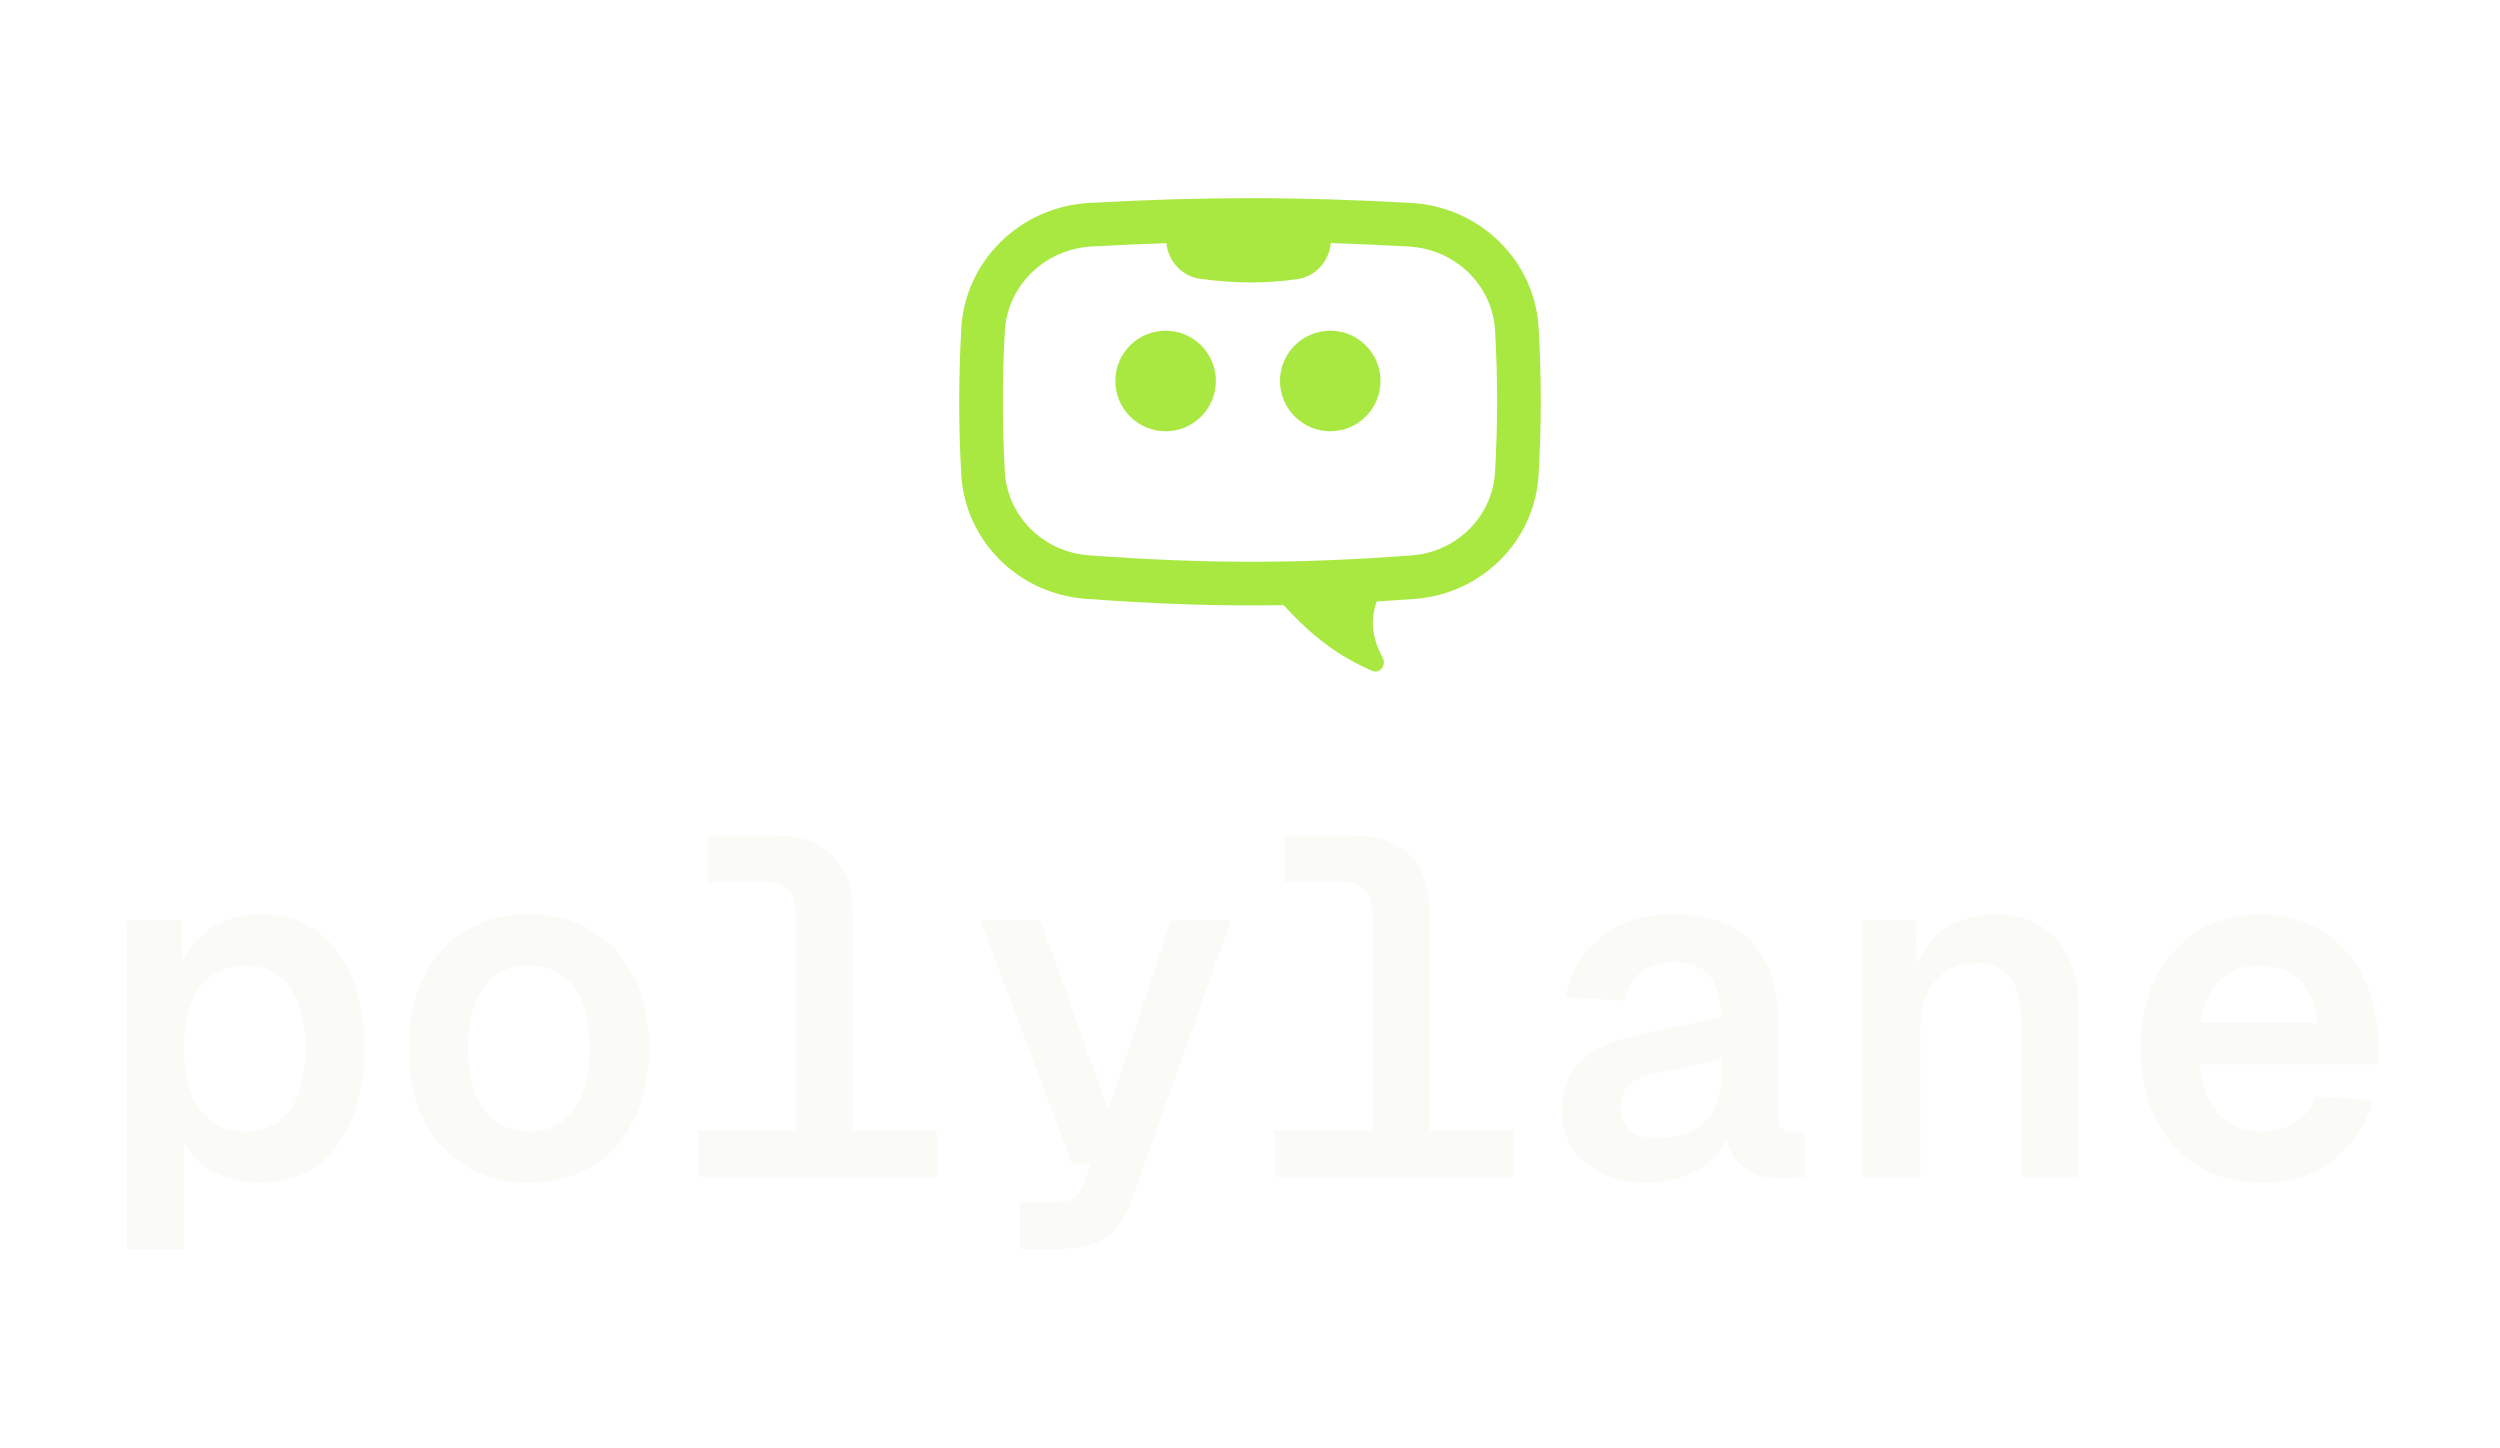
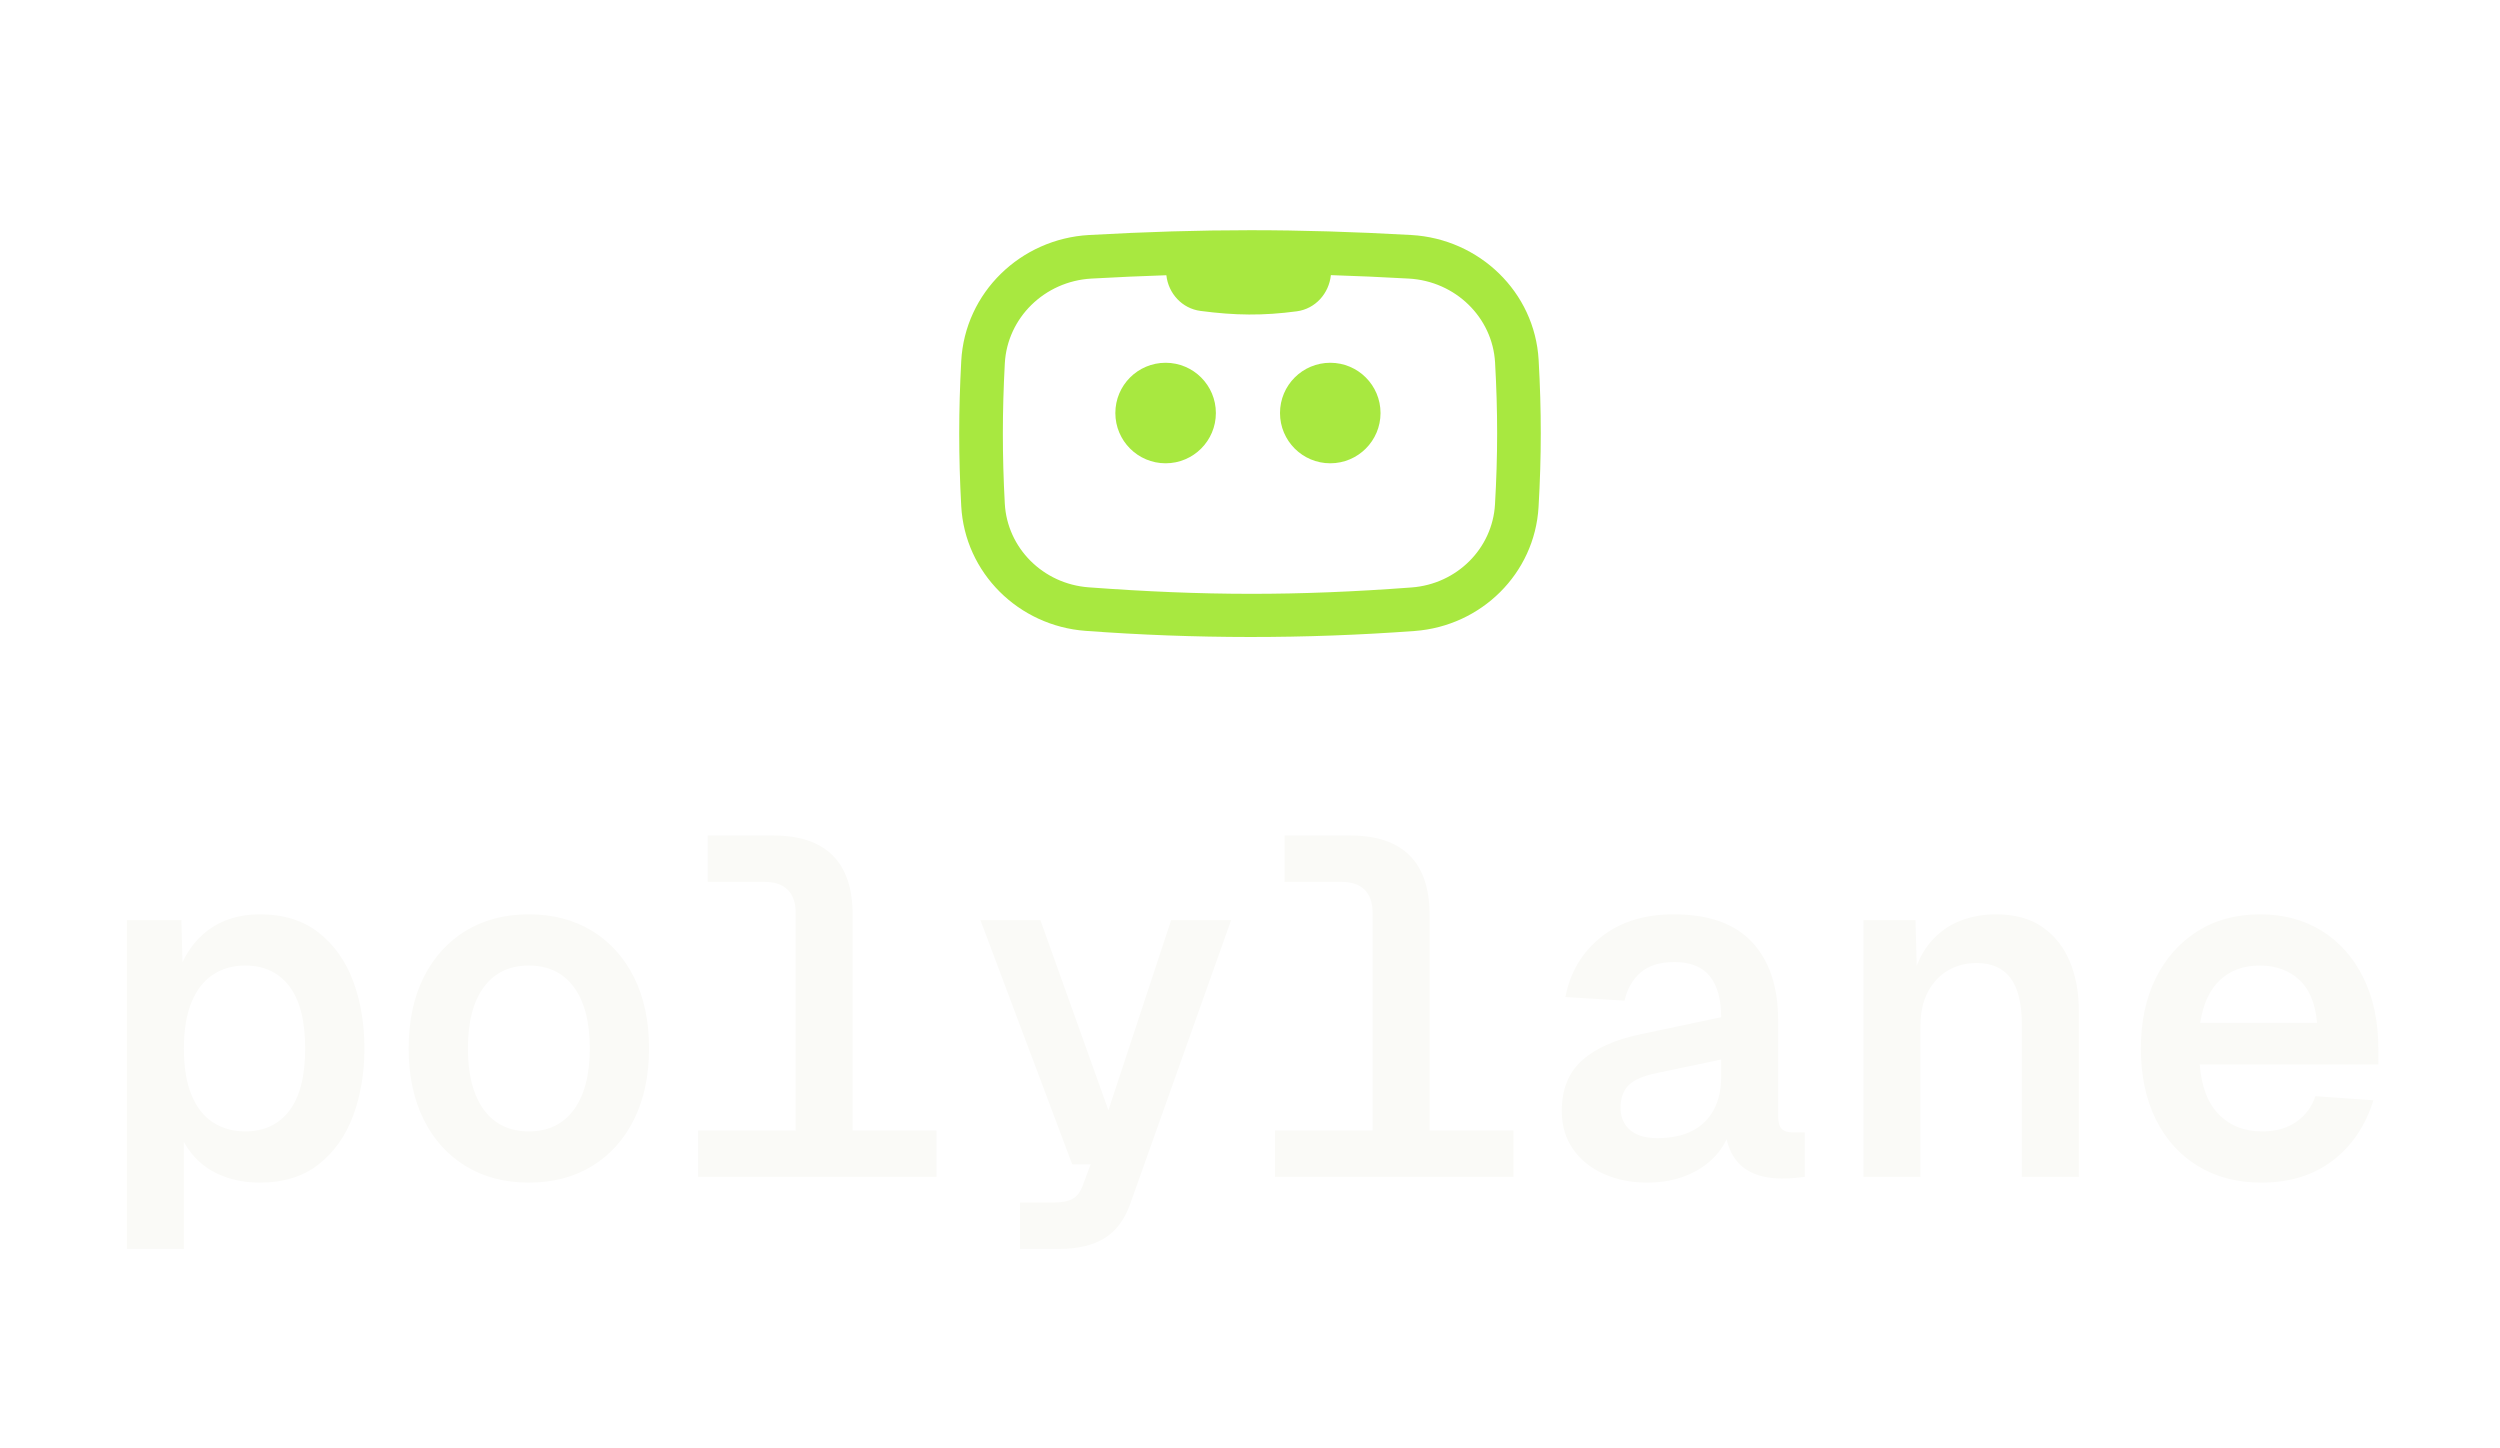
<svg xmlns="http://www.w3.org/2000/svg" width="208" height="120.4" viewBox="0 0 208 120.4" fill="none">
-   <g transform="translate(78.222,10.433) scale(0.072067) translate(-120,-120)">
-     <path fill="#A8E840" fill-rule="evenodd" d="M381.142 255.979C353.262 256.882 324.664 258.165 294.739 259.828C240.319 262.852 197.432 305.379 194.635 357.744C191.659 413.446 191.596 463.816 194.618 519.68C197.379 570.729 238.619 612.379 291.522 616.294C424.628 626.144 531.099 626.37 664.216 616.432C716.652 612.517 757.575 571.322 760.527 520.692C763.828 464.081 763.824 413.076 760.619 356.673C757.677 304.896 715.104 262.861 661.009 259.838C629.813 258.094 600.063 256.769 571.071 255.861C568.898 277.025 553.17 294.761 531.729 297.623C492.693 302.833 460.623 302.444 420.534 297.184C399.233 294.389 383.392 276.96 381.142 255.979ZM291.944 209.528C212.897 213.921 148.553 276.001 144.329 355.057C141.26 412.512 141.192 464.688 144.314 522.401C148.496 599.706 210.597 660.82 287.804 666.534C369.848 672.605 442.16 675.087 516.559 673.853C551.603 711.938 579.891 732.555 618.741 749.748C627.403 753.581 635.458 743.223 630.988 734.873C618.661 711.839 616.267 692.195 623.929 669.646C638.33 668.78 652.985 667.788 667.966 666.669C744.641 660.945 806.343 600.383 810.819 523.625C814.234 465.063 814.229 412.124 810.915 353.815C806.453 275.298 742.341 213.928 663.821 209.539C531.36 202.135 424.263 202.176 291.944 209.528Z" />
+   <g transform="translate(78.222,13.100) scale(0.072067) translate(-120,-120)">
+     <path fill="#A8E840" fill-rule="evenodd" d="M381.142 255.979C353.262 256.882 324.664 258.165 294.739 259.828C240.319 262.852 197.432 305.379 194.635 357.744C191.659 413.446 191.596 463.816 194.618 519.68C197.379 570.729 238.619 612.379 291.522 616.294C424.628 626.144 531.099 626.37 664.216 616.432C716.652 612.517 757.575 571.322 760.527 520.692C763.828 464.081 763.824 413.076 760.619 356.673C757.677 304.896 715.104 262.861 661.009 259.838C629.813 258.094 600.063 256.769 571.071 255.861C568.898 277.025 553.17 294.761 531.729 297.623C492.693 302.833 460.623 302.444 420.534 297.184C399.233 294.389 383.392 276.96 381.142 255.979ZM291.944 209.528C212.897 213.921 148.553 276.001 144.329 355.057C141.26 412.512 141.192 464.688 144.314 522.401C148.496 599.706 210.597 660.82 287.804 666.534C414.174 675.899 540.788 676.041 667.966 666.669C744.641 660.945 806.343 600.383 810.819 523.625C814.234 465.063 814.229 412.124 810.915 353.815C806.453 275.298 742.341 213.928 663.821 209.539C531.36 202.135 424.263 202.176 291.944 209.528Z" />
    <path fill="#A8E840" d="M438.296 415.062C438.296 447.11 412.316 473.09 380.269 473.09C348.221 473.09 322.242 447.11 322.242 415.062C322.242 383.015 348.221 357.035 380.269 357.035C412.316 357.035 438.296 383.015 438.296 415.062Z" />
    <path fill="#A8E840" d="M570.358 473.09C602.405 473.09 628.385 447.11 628.385 415.062C628.385 383.015 602.405 357.035 570.358 357.035C538.31 357.035 512.331 383.015 512.331 415.062C512.331 447.11 538.31 473.09 570.358 473.09Z" />
  </g>
  <path transform="translate(8.00,97.913)" d="M2.56 6V-21.36H7.09L7.22 -16.46L6.72 -16.7Q7.54 -19.2 9.31 -20.52Q11.08 -21.84 13.62 -21.84Q16.57 -21.84 18.5 -20.33Q20.43 -18.82 21.38 -16.29Q22.32 -13.76 22.32 -10.68Q22.32 -7.62 21.38 -5.08Q20.43 -2.54 18.5 -1.03Q16.57 0.48 13.62 0.48Q11.94 0.48 10.56 -0.06Q9.18 -0.59 8.22 -1.62Q7.26 -2.66 6.75 -4.16L7.3 -4.7V6ZM12.4 -3.78Q14.76 -3.78 16.08 -5.51Q17.39 -7.25 17.39 -10.68Q17.39 -14.11 16.08 -15.85Q14.76 -17.58 12.4 -17.58Q10.88 -17.58 9.73 -16.83Q8.58 -16.08 7.94 -14.54Q7.3 -13.01 7.3 -10.68Q7.3 -8.35 7.93 -6.82Q8.56 -5.28 9.72 -4.53Q10.88 -3.78 12.4 -3.78Z M36 0.48Q33 0.48 30.75 -0.89Q28.5 -2.26 27.25 -4.77Q26 -7.29 26 -10.67Q26 -14.1 27.25 -16.6Q28.5 -19.1 30.75 -20.47Q33 -21.84 36 -21.84Q39 -21.84 41.25 -20.47Q43.5 -19.1 44.75 -16.6Q46 -14.1 46 -10.68Q46 -7.29 44.75 -4.77Q43.5 -2.26 41.25 -0.89Q39 0.48 36 0.48ZM36 -3.78Q38.42 -3.78 39.75 -5.59Q41.07 -7.4 41.07 -10.69Q41.07 -13.98 39.75 -15.78Q38.42 -17.58 36 -17.58Q33.58 -17.58 32.25 -15.78Q30.93 -13.98 30.93 -10.69Q30.93 -7.4 32.25 -5.59Q33.58 -3.78 36 -3.78Z M58.2 -1.36V-21.98Q58.2 -23.22 57.54 -23.88Q56.87 -24.54 55.64 -24.54H50.88V-28.4H56.34Q59.62 -28.4 61.28 -26.74Q62.94 -25.08 62.94 -21.81V-1.36ZM50.08 0V-3.86H69.92V0Z M76.86 6V2.14H79.61Q80.68 2.14 81.24 1.83Q81.81 1.51 82.09 0.7L82.74 -1.04H81.21L73.57 -21.36H78.56L84.22 -5.54L89.44 -21.36H94.43L86.07 2.15Q85.36 4.21 83.9 5.1Q82.45 6 80.09 6Z M106.2 -1.36V-21.98Q106.2 -23.22 105.54 -23.88Q104.87 -24.54 103.64 -24.54H98.88V-28.4H104.34Q107.62 -28.4 109.28 -26.74Q110.94 -25.08 110.94 -21.81V-1.36ZM98.08 0V-3.86H117.92V0Z M129.04 0.48Q127.06 0.48 125.44 -0.24Q123.82 -0.96 122.88 -2.3Q121.94 -3.64 121.94 -5.47Q121.94 -8.19 123.64 -9.7Q125.34 -11.21 128.53 -11.87L135.2 -13.28Q135.2 -15.54 134.25 -16.7Q133.3 -17.87 131.31 -17.87Q129.5 -17.87 128.5 -17Q127.5 -16.14 127.16 -14.66L122.24 -14.96Q122.84 -18.06 125.21 -19.95Q127.58 -21.84 131.25 -21.84Q135.62 -21.84 137.78 -19.52Q139.94 -17.19 139.94 -13.04V-5.07Q139.94 -4.29 140.24 -3.99Q140.54 -3.7 141.12 -3.7H142.16V0Q141.92 0.04 141.38 0.09Q140.83 0.14 140.27 0.14Q138.75 0.14 137.69 -0.38Q136.63 -0.9 136.08 -1.95Q135.53 -3 135.47 -4.54H136.08Q135.86 -3.12 134.92 -1.97Q133.97 -0.82 132.46 -0.17Q130.94 0.48 129.04 0.48ZM129.89 -3.22Q131.62 -3.22 132.8 -3.83Q133.98 -4.44 134.59 -5.59Q135.2 -6.74 135.2 -8.3V-9.76L129.87 -8.64Q128.18 -8.3 127.5 -7.62Q126.83 -6.94 126.83 -5.76Q126.83 -4.57 127.63 -3.89Q128.42 -3.22 129.89 -3.22Z M147.04 0V-21.36H151.37L151.52 -15.66L151.02 -15.94Q151.41 -17.96 152.41 -19.27Q153.42 -20.58 154.87 -21.21Q156.33 -21.84 158.05 -21.84Q160.41 -21.84 161.92 -20.79Q163.44 -19.74 164.2 -17.93Q164.96 -16.12 164.96 -13.8V0H160.22V-12.66Q160.22 -15.26 159.29 -16.52Q158.35 -17.79 156.45 -17.79Q155.16 -17.79 154.1 -17.19Q153.05 -16.58 152.41 -15.41Q151.78 -14.24 151.78 -12.5V0Z M180.14 0.48Q177.14 0.48 174.88 -0.89Q172.62 -2.26 171.37 -4.77Q170.12 -7.29 170.12 -10.68Q170.12 -14.02 171.36 -16.53Q172.61 -19.03 174.84 -20.44Q177.06 -21.84 180.05 -21.84Q182.94 -21.84 185.15 -20.48Q187.37 -19.11 188.62 -16.59Q189.88 -14.07 189.88 -10.59V-9.35H175.02Q175.22 -6.62 176.6 -5.2Q177.98 -3.78 180.22 -3.78Q181.92 -3.78 183.06 -4.58Q184.2 -5.38 184.64 -6.71L189.47 -6.37Q188.47 -3.18 186.08 -1.35Q183.68 0.48 180.14 0.48ZM175.06 -12.81H184.78Q184.57 -15.23 183.28 -16.41Q181.99 -17.58 180.02 -17.58Q177.99 -17.58 176.7 -16.37Q175.41 -15.16 175.06 -12.81Z" fill="#fafaf7" />
</svg>
